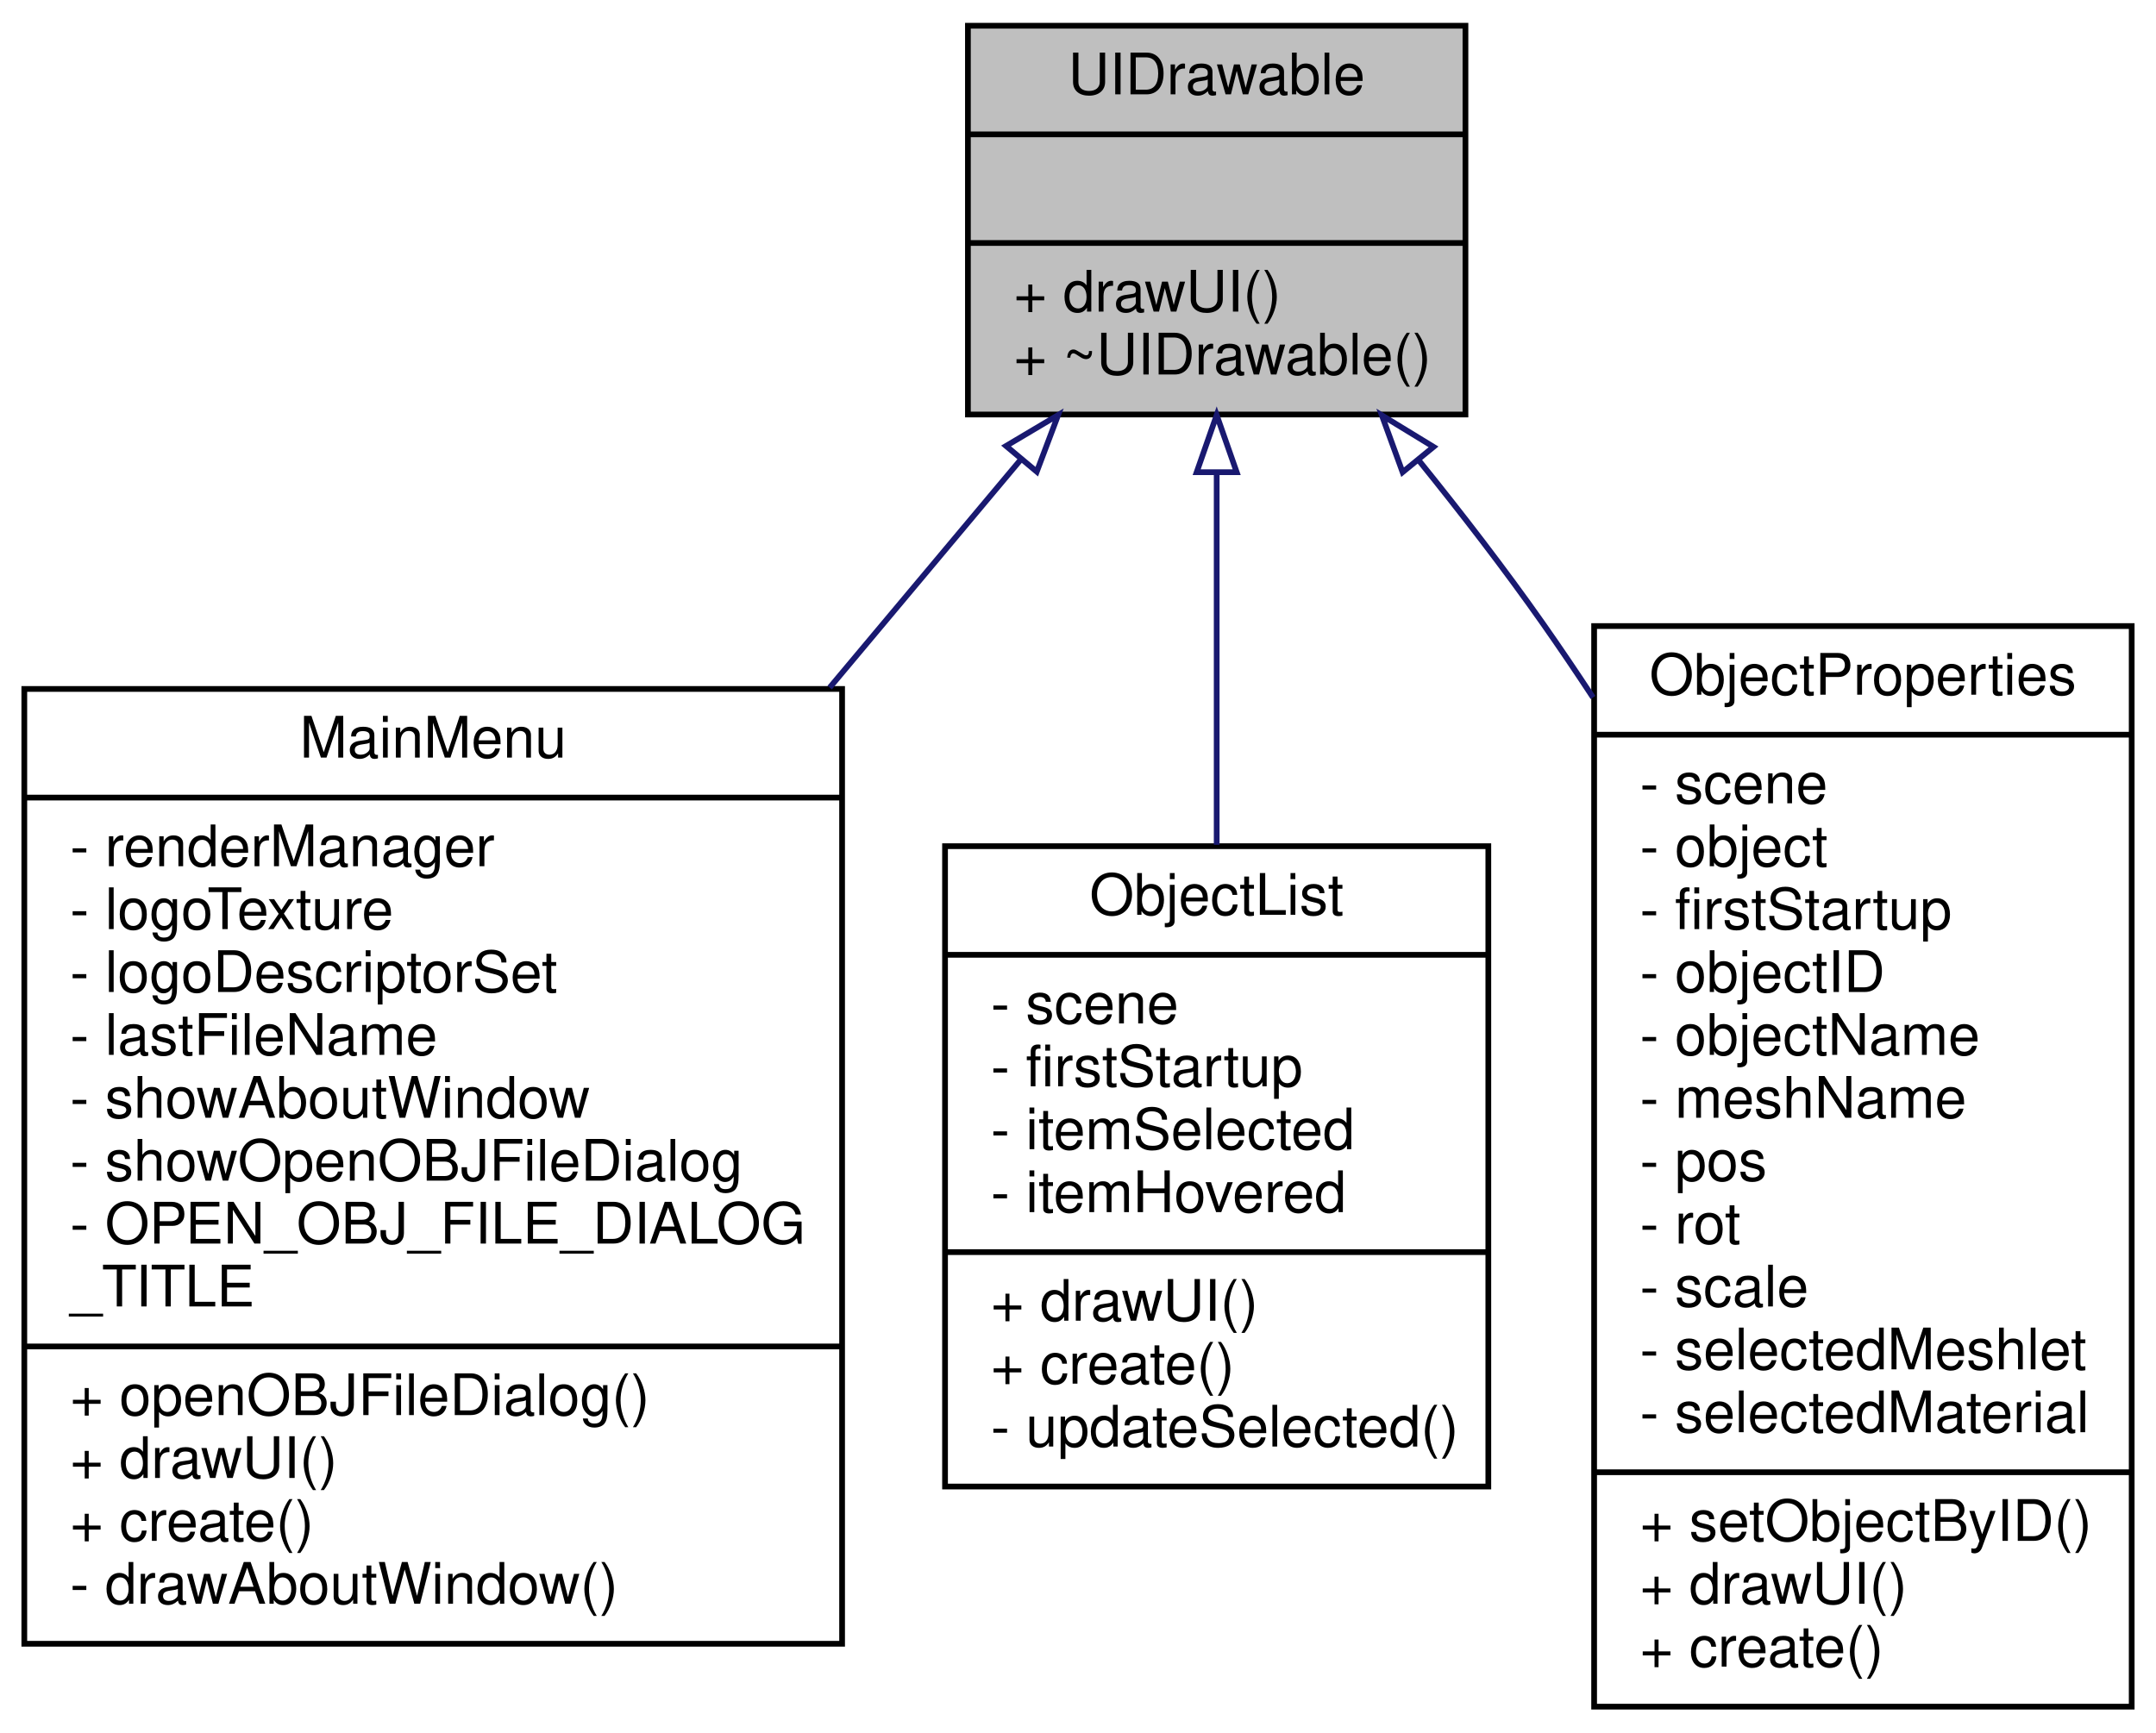
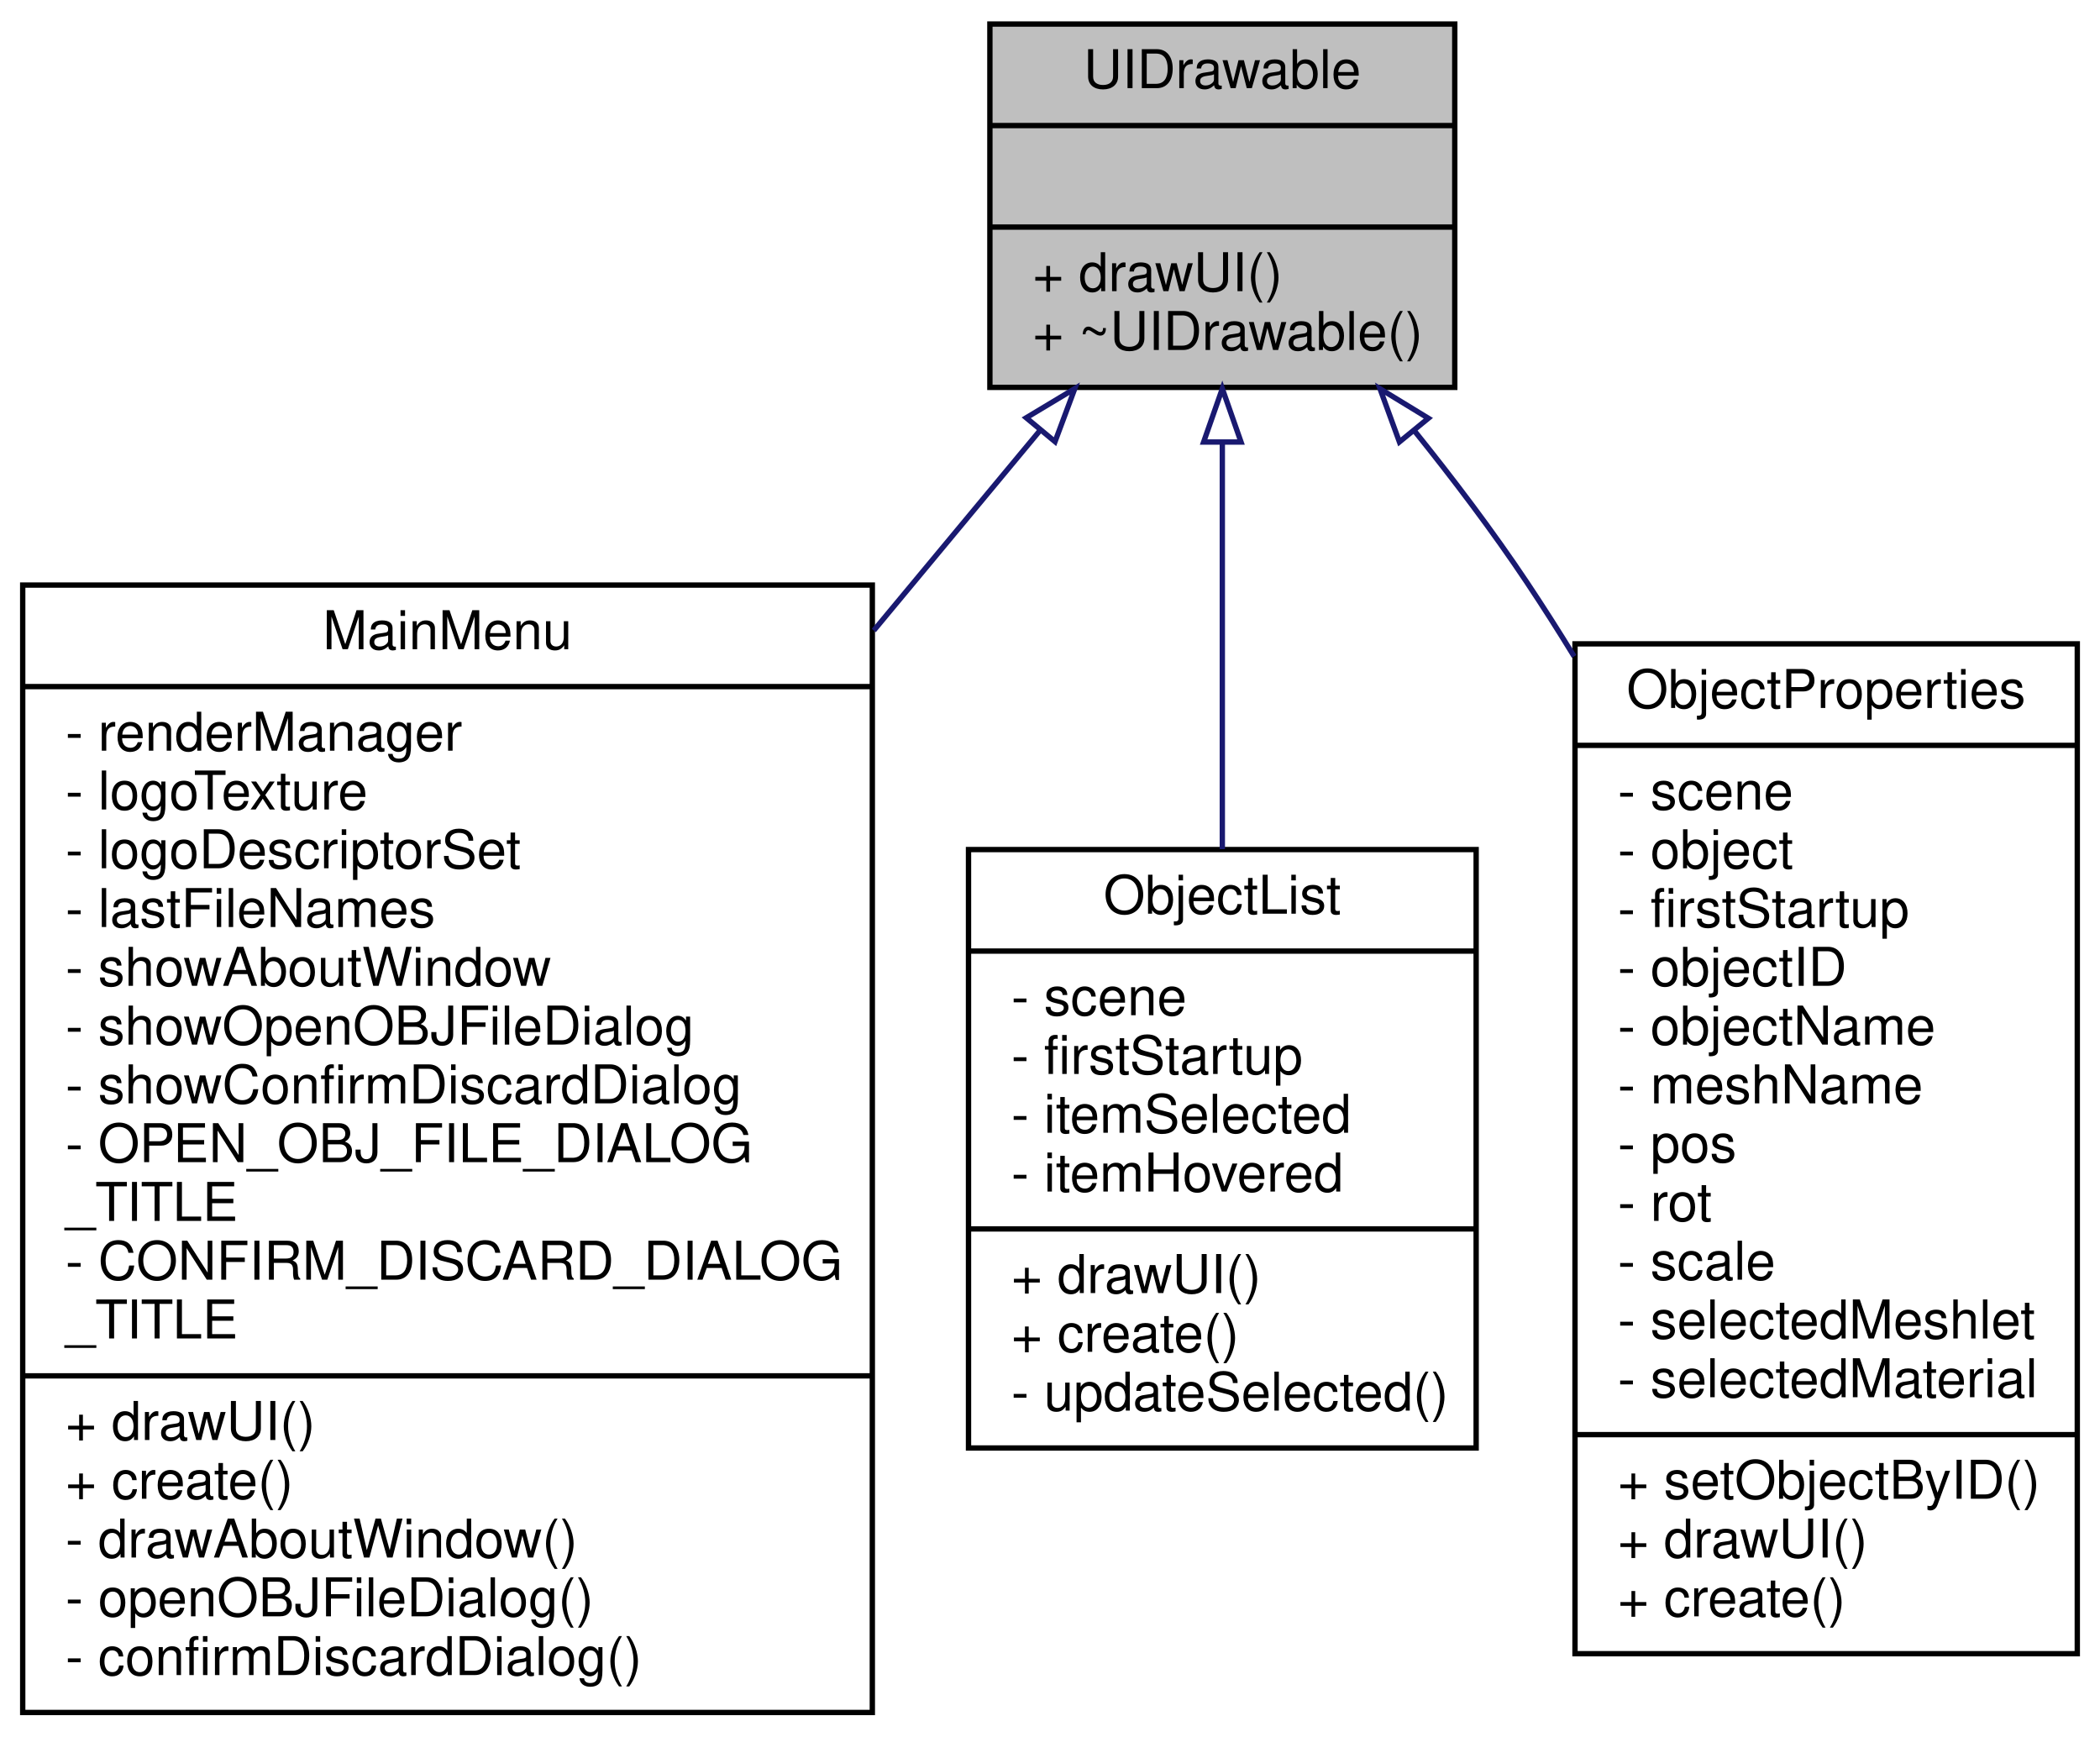
- <svg xmlns="http://www.w3.org/2000/svg" xmlns:xlink="http://www.w3.org/1999/xlink" width="377pt" height="303pt" viewBox="0.00 0.00 376.50 303.00">
-   <g id="graph0" class="graph" transform="scale(1 1) rotate(0) translate(4 299)">
+ <svg xmlns="http://www.w3.org/2000/svg" xmlns:xlink="http://www.w3.org/1999/xlink" width="393pt" height="325pt" viewBox="0.00 0.00 392.50 325.00">
+   <g id="graph0" class="graph" transform="scale(1 1) rotate(0) translate(4 321)">
    <g id="node1" class="node">
      <g id="a_node1">
        <a xlink:title=" ">
-           <polygon fill="#bfbfbf" stroke="black" points="165,-226.5 165,-294.5 252,-294.5 252,-226.5 165,-226.5" />
-           <text text-anchor="middle" x="208.5" y="-282.5" font-family="Helvetica,sans-Serif" font-size="10.00">UIDrawable</text>
-           <polyline fill="none" stroke="black" points="165,-275.5 252,-275.5 " />
-           <text text-anchor="middle" x="208.5" y="-263.5" font-family="Helvetica,sans-Serif" font-size="10.00"> </text>
-           <polyline fill="none" stroke="black" points="165,-256.5 252,-256.5 " />
-           <text text-anchor="start" x="173" y="-244.5" font-family="Helvetica,sans-Serif" font-size="10.00">+ drawUI()</text>
-           <text text-anchor="start" x="173" y="-233.5" font-family="Helvetica,sans-Serif" font-size="10.00">+ ~UIDrawable()</text>
+           <polygon fill="#bfbfbf" stroke="black" points="181,-248.5 181,-316.5 268,-316.5 268,-248.5 181,-248.5" />
+           <text text-anchor="middle" x="224.5" y="-304.5" font-family="Helvetica,sans-Serif" font-size="10.00">UIDrawable</text>
+           <polyline fill="none" stroke="black" points="181,-297.5 268,-297.5 " />
+           <text text-anchor="middle" x="224.5" y="-285.5" font-family="Helvetica,sans-Serif" font-size="10.00"> </text>
+           <polyline fill="none" stroke="black" points="181,-278.5 268,-278.5 " />
+           <text text-anchor="start" x="189" y="-266.5" font-family="Helvetica,sans-Serif" font-size="10.00">+ drawUI()</text>
+           <text text-anchor="start" x="189" y="-255.5" font-family="Helvetica,sans-Serif" font-size="10.00">+ ~UIDrawable()</text>
        </a>
      </g>
    </g>
    <g id="node2" class="node">
      <g id="a_node2">
        <a xlink:href="class_main_menu.html" target="_top" xlink:title=" ">
-           <polygon fill="none" stroke="black" points="0,-11.5 0,-178.5 143,-178.5 143,-11.5 0,-11.5" />
-           <text text-anchor="middle" x="71.5" y="-166.5" font-family="Helvetica,sans-Serif" font-size="10.00">MainMenu</text>
-           <polyline fill="none" stroke="black" points="0,-159.5 143,-159.5 " />
-           <text text-anchor="start" x="8" y="-147.5" font-family="Helvetica,sans-Serif" font-size="10.00">- renderManager</text>
-           <text text-anchor="start" x="8" y="-136.5" font-family="Helvetica,sans-Serif" font-size="10.00">- logoTexture</text>
-           <text text-anchor="start" x="8" y="-125.5" font-family="Helvetica,sans-Serif" font-size="10.00">- logoDescriptorSet</text>
-           <text text-anchor="start" x="8" y="-114.5" font-family="Helvetica,sans-Serif" font-size="10.00">- lastFileName</text>
-           <text text-anchor="start" x="8" y="-103.5" font-family="Helvetica,sans-Serif" font-size="10.00">- showAboutWindow</text>
-           <text text-anchor="start" x="8" y="-92.5" font-family="Helvetica,sans-Serif" font-size="10.00">- showOpenOBJFileDialog</text>
-           <text text-anchor="start" x="8" y="-81.5" font-family="Helvetica,sans-Serif" font-size="10.00">- OPEN_OBJ_FILE_DIALOG</text>
+           <polygon fill="none" stroke="black" points="0,-0.5 0,-211.5 159,-211.5 159,-0.5 0,-0.5" />
+           <text text-anchor="middle" x="79.5" y="-199.5" font-family="Helvetica,sans-Serif" font-size="10.00">MainMenu</text>
+           <polyline fill="none" stroke="black" points="0,-192.5 159,-192.5 " />
+           <text text-anchor="start" x="8" y="-180.5" font-family="Helvetica,sans-Serif" font-size="10.00">- renderManager</text>
+           <text text-anchor="start" x="8" y="-169.5" font-family="Helvetica,sans-Serif" font-size="10.00">- logoTexture</text>
+           <text text-anchor="start" x="8" y="-158.5" font-family="Helvetica,sans-Serif" font-size="10.00">- logoDescriptorSet</text>
+           <text text-anchor="start" x="8" y="-147.5" font-family="Helvetica,sans-Serif" font-size="10.00">- lastFileNames</text>
+           <text text-anchor="start" x="8" y="-136.5" font-family="Helvetica,sans-Serif" font-size="10.00">- showAboutWindow</text>
+           <text text-anchor="start" x="8" y="-125.5" font-family="Helvetica,sans-Serif" font-size="10.00">- showOpenOBJFileDialog</text>
+           <text text-anchor="start" x="8" y="-114.5" font-family="Helvetica,sans-Serif" font-size="10.00">- showConfirmDiscardDialog</text>
+           <text text-anchor="start" x="8" y="-103.5" font-family="Helvetica,sans-Serif" font-size="10.00">- OPEN_OBJ_FILE_DIALOG</text>
+           <text text-anchor="start" x="8" y="-92.5" font-family="Helvetica,sans-Serif" font-size="10.00">_TITLE</text>
+           <text text-anchor="start" x="8" y="-81.5" font-family="Helvetica,sans-Serif" font-size="10.00">- CONFIRM_DISCARD_DIALOG</text>
          <text text-anchor="start" x="8" y="-70.5" font-family="Helvetica,sans-Serif" font-size="10.00">_TITLE</text>
-           <polyline fill="none" stroke="black" points="0,-63.5 143,-63.5 " />
-           <text text-anchor="start" x="8" y="-51.5" font-family="Helvetica,sans-Serif" font-size="10.00">+ openOBJFileDialog()</text>
-           <text text-anchor="start" x="8" y="-40.5" font-family="Helvetica,sans-Serif" font-size="10.00">+ drawUI()</text>
-           <text text-anchor="start" x="8" y="-29.5" font-family="Helvetica,sans-Serif" font-size="10.00">+ create()</text>
-           <text text-anchor="start" x="8" y="-18.5" font-family="Helvetica,sans-Serif" font-size="10.00">- drawAboutWindow()</text>
+           <polyline fill="none" stroke="black" points="0,-63.5 159,-63.5 " />
+           <text text-anchor="start" x="8" y="-51.5" font-family="Helvetica,sans-Serif" font-size="10.00">+ drawUI()</text>
+           <text text-anchor="start" x="8" y="-40.5" font-family="Helvetica,sans-Serif" font-size="10.00">+ create()</text>
+           <text text-anchor="start" x="8" y="-29.5" font-family="Helvetica,sans-Serif" font-size="10.00">- drawAboutWindow()</text>
+           <text text-anchor="start" x="8" y="-18.5" font-family="Helvetica,sans-Serif" font-size="10.00">- openOBJFileDialog()</text>
+           <text text-anchor="start" x="8" y="-7.5" font-family="Helvetica,sans-Serif" font-size="10.00">- confirmDiscardDialog()</text>
        </a>
      </g>
    </g>
    <g id="edge1" class="edge">
-       <path fill="none" stroke="midnightblue" d="M174.27,-218.65C164.05,-206.45 152.46,-192.62 140.83,-178.74" />
-       <polygon fill="none" stroke="midnightblue" points="171.67,-221 180.78,-226.41 177.04,-216.5 171.67,-221" />
+       <path fill="none" stroke="midnightblue" d="M190.24,-240.27C180.8,-228.91 170.15,-216.09 159.27,-203" />
+       <polygon fill="none" stroke="midnightblue" points="187.8,-242.81 196.89,-248.27 193.19,-238.34 187.8,-242.81" />
    </g>
    <g id="node3" class="node">
      <g id="a_node3">
        <a xlink:href="class_object_list.html" target="_top" xlink:title=" ">
-           <polygon fill="none" stroke="black" points="161,-39 161,-151 256,-151 256,-39 161,-39" />
-           <text text-anchor="middle" x="208.5" y="-139" font-family="Helvetica,sans-Serif" font-size="10.00">ObjectList</text>
-           <polyline fill="none" stroke="black" points="161,-132 256,-132 " />
-           <text text-anchor="start" x="169" y="-120" font-family="Helvetica,sans-Serif" font-size="10.00">- scene</text>
-           <text text-anchor="start" x="169" y="-109" font-family="Helvetica,sans-Serif" font-size="10.00">- firstStartup</text>
-           <text text-anchor="start" x="169" y="-98" font-family="Helvetica,sans-Serif" font-size="10.00">- itemSelected</text>
-           <text text-anchor="start" x="169" y="-87" font-family="Helvetica,sans-Serif" font-size="10.00">- itemHovered</text>
-           <polyline fill="none" stroke="black" points="161,-80 256,-80 " />
-           <text text-anchor="start" x="169" y="-68" font-family="Helvetica,sans-Serif" font-size="10.00">+ drawUI()</text>
-           <text text-anchor="start" x="169" y="-57" font-family="Helvetica,sans-Serif" font-size="10.00">+ create()</text>
-           <text text-anchor="start" x="169" y="-46" font-family="Helvetica,sans-Serif" font-size="10.00">- updateSelected()</text>
+           <polygon fill="none" stroke="black" points="177,-50 177,-162 272,-162 272,-50 177,-50" />
+           <text text-anchor="middle" x="224.5" y="-150" font-family="Helvetica,sans-Serif" font-size="10.00">ObjectList</text>
+           <polyline fill="none" stroke="black" points="177,-143 272,-143 " />
+           <text text-anchor="start" x="185" y="-131" font-family="Helvetica,sans-Serif" font-size="10.00">- scene</text>
+           <text text-anchor="start" x="185" y="-120" font-family="Helvetica,sans-Serif" font-size="10.00">- firstStartup</text>
+           <text text-anchor="start" x="185" y="-109" font-family="Helvetica,sans-Serif" font-size="10.00">- itemSelected</text>
+           <text text-anchor="start" x="185" y="-98" font-family="Helvetica,sans-Serif" font-size="10.00">- itemHovered</text>
+           <polyline fill="none" stroke="black" points="177,-91 272,-91 " />
+           <text text-anchor="start" x="185" y="-79" font-family="Helvetica,sans-Serif" font-size="10.00">+ drawUI()</text>
+           <text text-anchor="start" x="185" y="-68" font-family="Helvetica,sans-Serif" font-size="10.00">+ create()</text>
+           <text text-anchor="start" x="185" y="-57" font-family="Helvetica,sans-Serif" font-size="10.00">- updateSelected()</text>
        </a>
      </g>
    </g>
    <g id="edge2" class="edge">
-       <path fill="none" stroke="midnightblue" d="M208.5,-216.38C208.5,-196.43 208.5,-172.5 208.5,-151.25" />
-       <polygon fill="none" stroke="midnightblue" points="205,-216.41 208.5,-226.41 212,-216.41 205,-216.41" />
+       <path fill="none" stroke="midnightblue" d="M224.5,-238.12C224.5,-215.12 224.5,-186.62 224.5,-162.07" />
+       <polygon fill="none" stroke="midnightblue" points="221,-238.27 224.5,-248.27 228,-238.27 221,-238.27" />
    </g>
    <g id="node4" class="node">
      <g id="a_node4">
        <a xlink:href="class_object_properties.html" target="_top" xlink:title=" ">
-           <polygon fill="none" stroke="black" points="274.5,-0.5 274.5,-189.5 368.5,-189.5 368.5,-0.5 274.5,-0.5" />
-           <text text-anchor="middle" x="321.5" y="-177.5" font-family="Helvetica,sans-Serif" font-size="10.00">ObjectProperties</text>
-           <polyline fill="none" stroke="black" points="274.5,-170.5 368.5,-170.5 " />
-           <text text-anchor="start" x="282.5" y="-158.5" font-family="Helvetica,sans-Serif" font-size="10.00">- scene</text>
-           <text text-anchor="start" x="282.5" y="-147.5" font-family="Helvetica,sans-Serif" font-size="10.00">- object</text>
-           <text text-anchor="start" x="282.5" y="-136.5" font-family="Helvetica,sans-Serif" font-size="10.00">- firstStartup</text>
-           <text text-anchor="start" x="282.5" y="-125.5" font-family="Helvetica,sans-Serif" font-size="10.00">- objectID</text>
-           <text text-anchor="start" x="282.5" y="-114.5" font-family="Helvetica,sans-Serif" font-size="10.00">- objectName</text>
-           <text text-anchor="start" x="282.5" y="-103.5" font-family="Helvetica,sans-Serif" font-size="10.00">- meshName</text>
-           <text text-anchor="start" x="282.5" y="-92.5" font-family="Helvetica,sans-Serif" font-size="10.00">- pos</text>
-           <text text-anchor="start" x="282.5" y="-81.5" font-family="Helvetica,sans-Serif" font-size="10.00">- rot</text>
-           <text text-anchor="start" x="282.5" y="-70.5" font-family="Helvetica,sans-Serif" font-size="10.00">- scale</text>
-           <text text-anchor="start" x="282.5" y="-59.5" font-family="Helvetica,sans-Serif" font-size="10.00">- selectedMeshlet</text>
-           <text text-anchor="start" x="282.5" y="-48.5" font-family="Helvetica,sans-Serif" font-size="10.00">- selectedMaterial</text>
-           <polyline fill="none" stroke="black" points="274.5,-41.5 368.5,-41.5 " />
-           <text text-anchor="start" x="282.5" y="-29.5" font-family="Helvetica,sans-Serif" font-size="10.00">+ setObjectByID()</text>
-           <text text-anchor="start" x="282.5" y="-18.5" font-family="Helvetica,sans-Serif" font-size="10.00">+ drawUI()</text>
-           <text text-anchor="start" x="282.5" y="-7.5" font-family="Helvetica,sans-Serif" font-size="10.00">+ create()</text>
+           <polygon fill="none" stroke="black" points="290.5,-11.5 290.5,-200.5 384.5,-200.5 384.5,-11.5 290.5,-11.5" />
+           <text text-anchor="middle" x="337.5" y="-188.5" font-family="Helvetica,sans-Serif" font-size="10.00">ObjectProperties</text>
+           <polyline fill="none" stroke="black" points="290.5,-181.5 384.5,-181.5 " />
+           <text text-anchor="start" x="298.5" y="-169.5" font-family="Helvetica,sans-Serif" font-size="10.00">- scene</text>
+           <text text-anchor="start" x="298.5" y="-158.5" font-family="Helvetica,sans-Serif" font-size="10.00">- object</text>
+           <text text-anchor="start" x="298.5" y="-147.5" font-family="Helvetica,sans-Serif" font-size="10.00">- firstStartup</text>
+           <text text-anchor="start" x="298.5" y="-136.5" font-family="Helvetica,sans-Serif" font-size="10.00">- objectID</text>
+           <text text-anchor="start" x="298.5" y="-125.5" font-family="Helvetica,sans-Serif" font-size="10.00">- objectName</text>
+           <text text-anchor="start" x="298.5" y="-114.5" font-family="Helvetica,sans-Serif" font-size="10.00">- meshName</text>
+           <text text-anchor="start" x="298.5" y="-103.5" font-family="Helvetica,sans-Serif" font-size="10.00">- pos</text>
+           <text text-anchor="start" x="298.5" y="-92.5" font-family="Helvetica,sans-Serif" font-size="10.00">- rot</text>
+           <text text-anchor="start" x="298.5" y="-81.5" font-family="Helvetica,sans-Serif" font-size="10.00">- scale</text>
+           <text text-anchor="start" x="298.5" y="-70.5" font-family="Helvetica,sans-Serif" font-size="10.00">- selectedMeshlet</text>
+           <text text-anchor="start" x="298.5" y="-59.5" font-family="Helvetica,sans-Serif" font-size="10.00">- selectedMaterial</text>
+           <polyline fill="none" stroke="black" points="290.5,-52.5 384.5,-52.5 " />
+           <text text-anchor="start" x="298.5" y="-40.5" font-family="Helvetica,sans-Serif" font-size="10.00">+ setObjectByID()</text>
+           <text text-anchor="start" x="298.5" y="-29.5" font-family="Helvetica,sans-Serif" font-size="10.00">+ drawUI()</text>
+           <text text-anchor="start" x="298.5" y="-18.5" font-family="Helvetica,sans-Serif" font-size="10.00">+ create()</text>
        </a>
      </g>
    </g>
    <g id="edge3" class="edge">
-       <path fill="none" stroke="midnightblue" d="M243.83,-218.49C251.25,-209.31 258.84,-199.48 265.5,-190 268.45,-185.8 271.4,-181.44 274.31,-177.01" />
-       <polygon fill="none" stroke="midnightblue" points="241.01,-216.41 237.38,-226.36 246.42,-220.84 241.01,-216.41" />
+       <path fill="none" stroke="midnightblue" d="M260.4,-240.43C267.73,-231.33 275.14,-221.54 281.5,-212 284.48,-207.53 287.44,-202.89 290.34,-198.15" />
+       <polygon fill="none" stroke="midnightblue" points="257.64,-238.29 254.01,-248.24 263.06,-242.72 257.64,-238.29" />
    </g>
  </g>
</svg>
